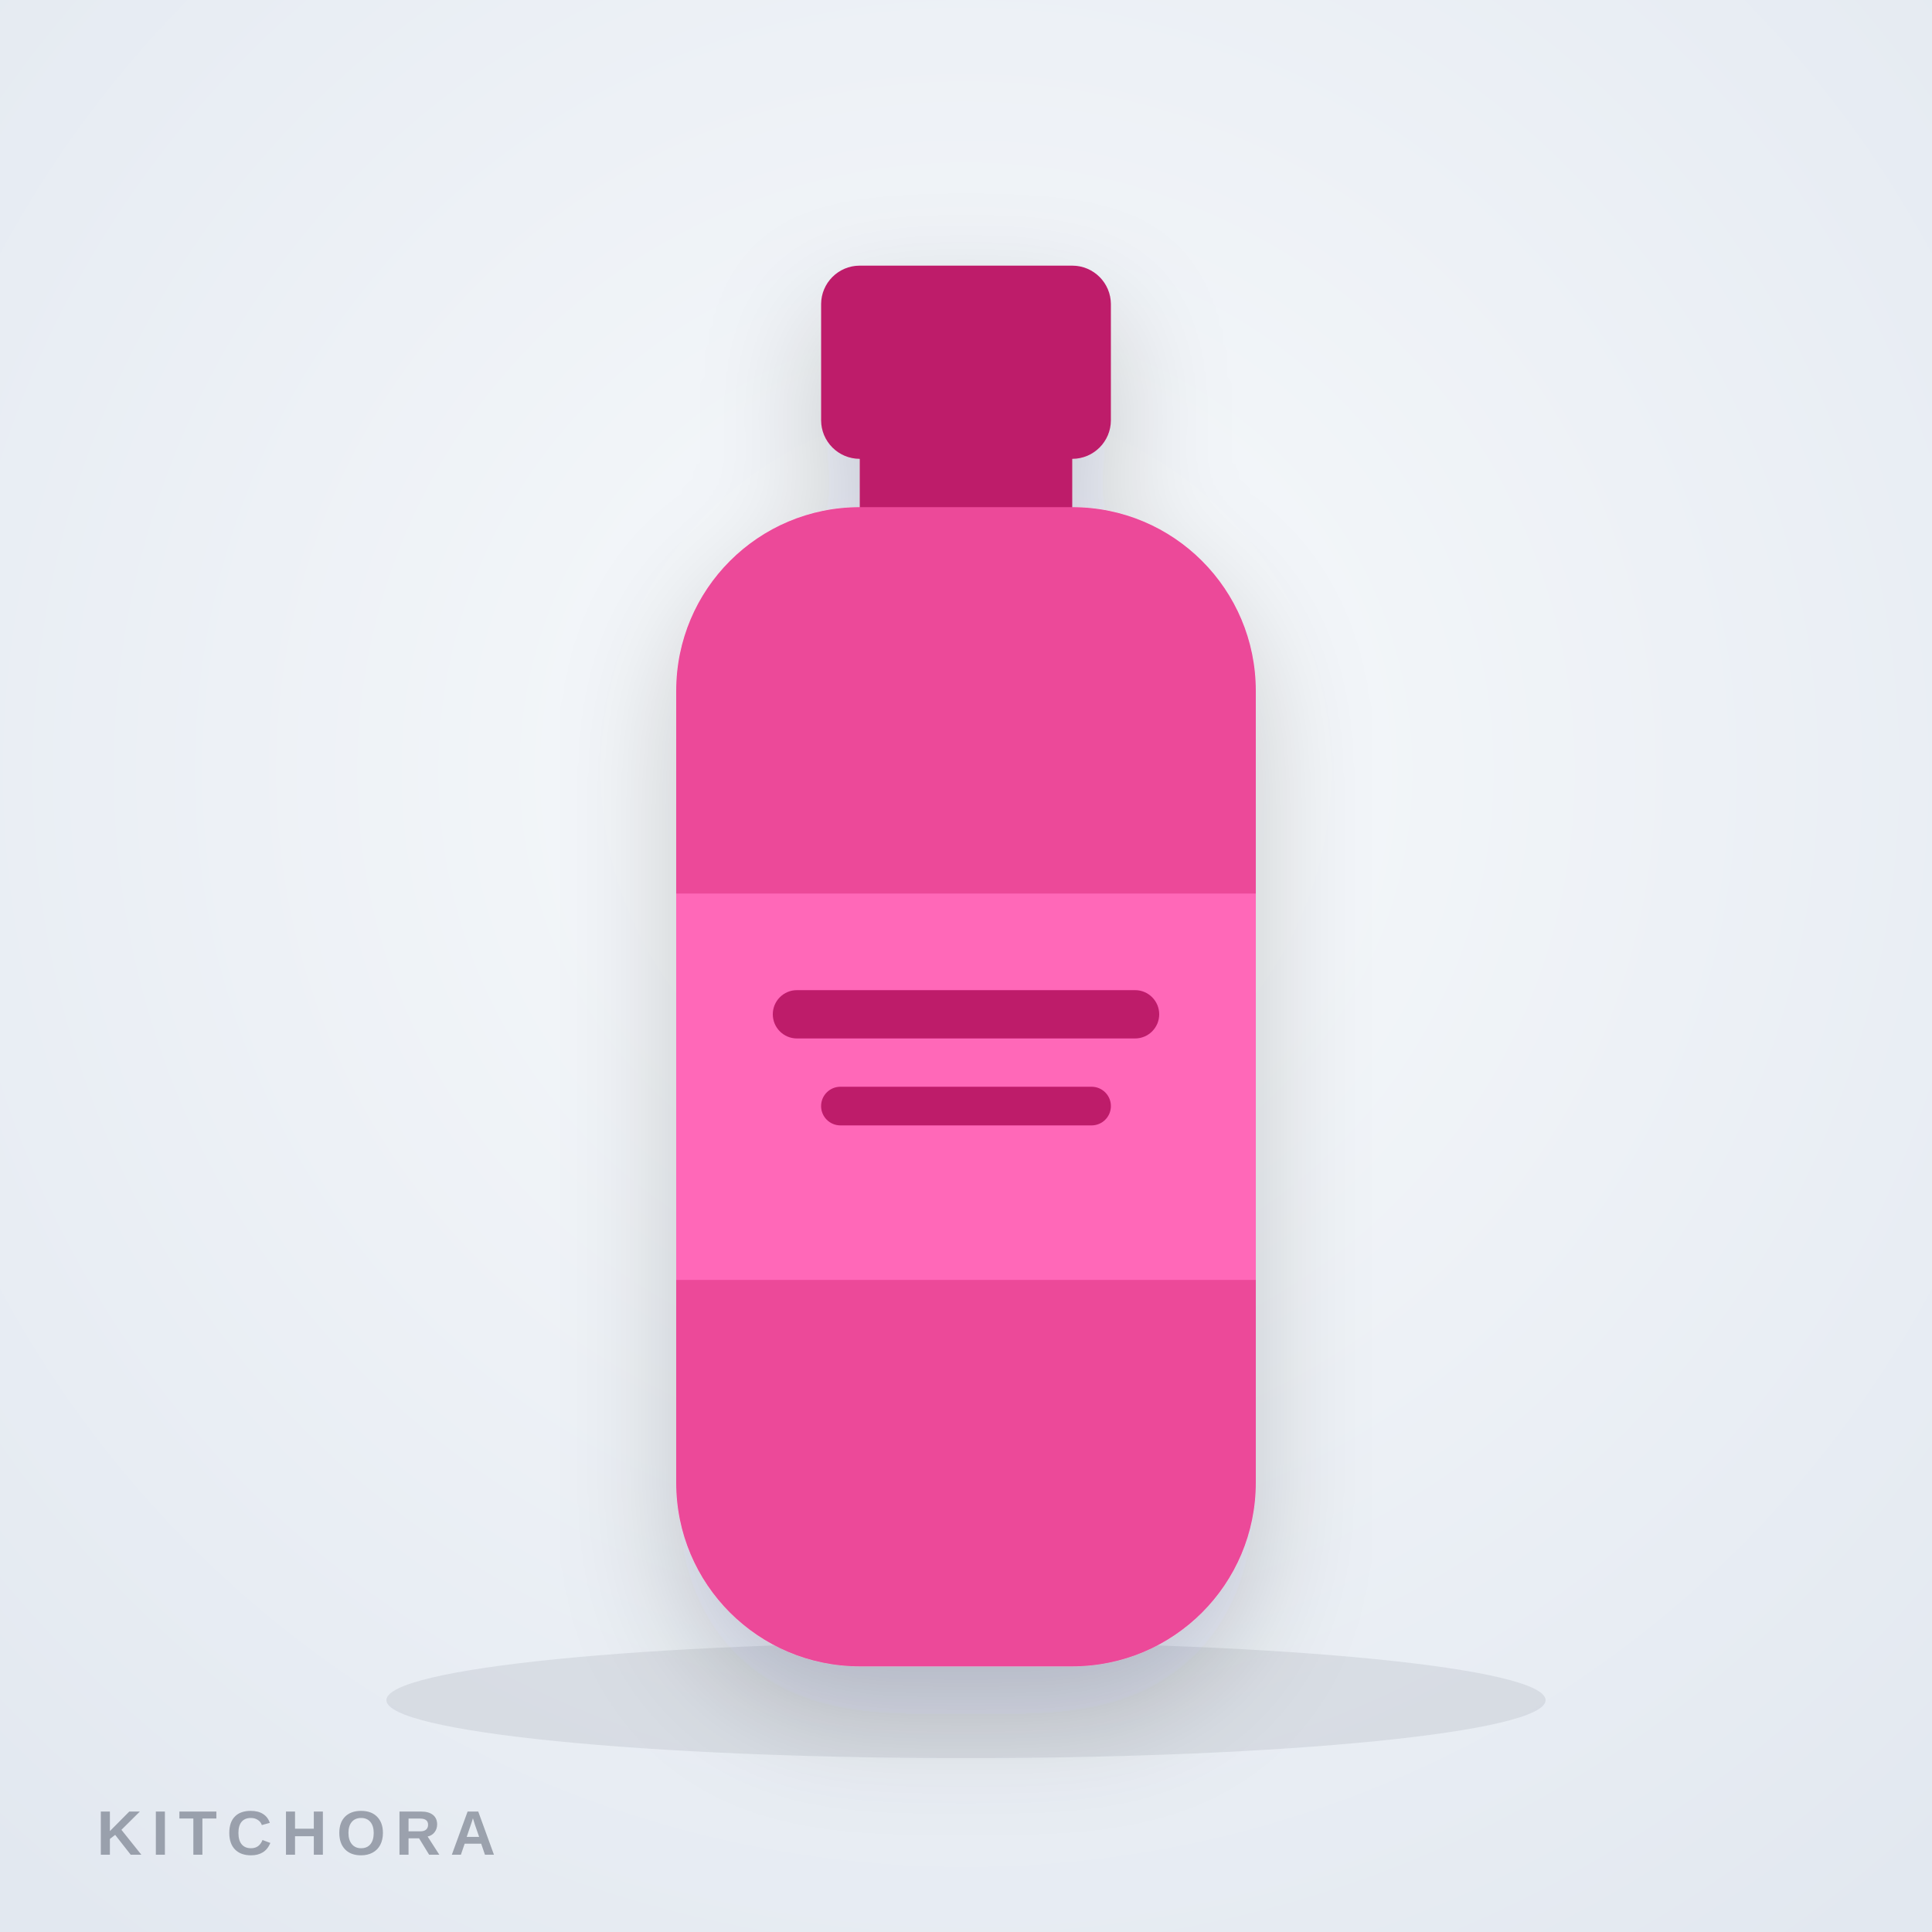
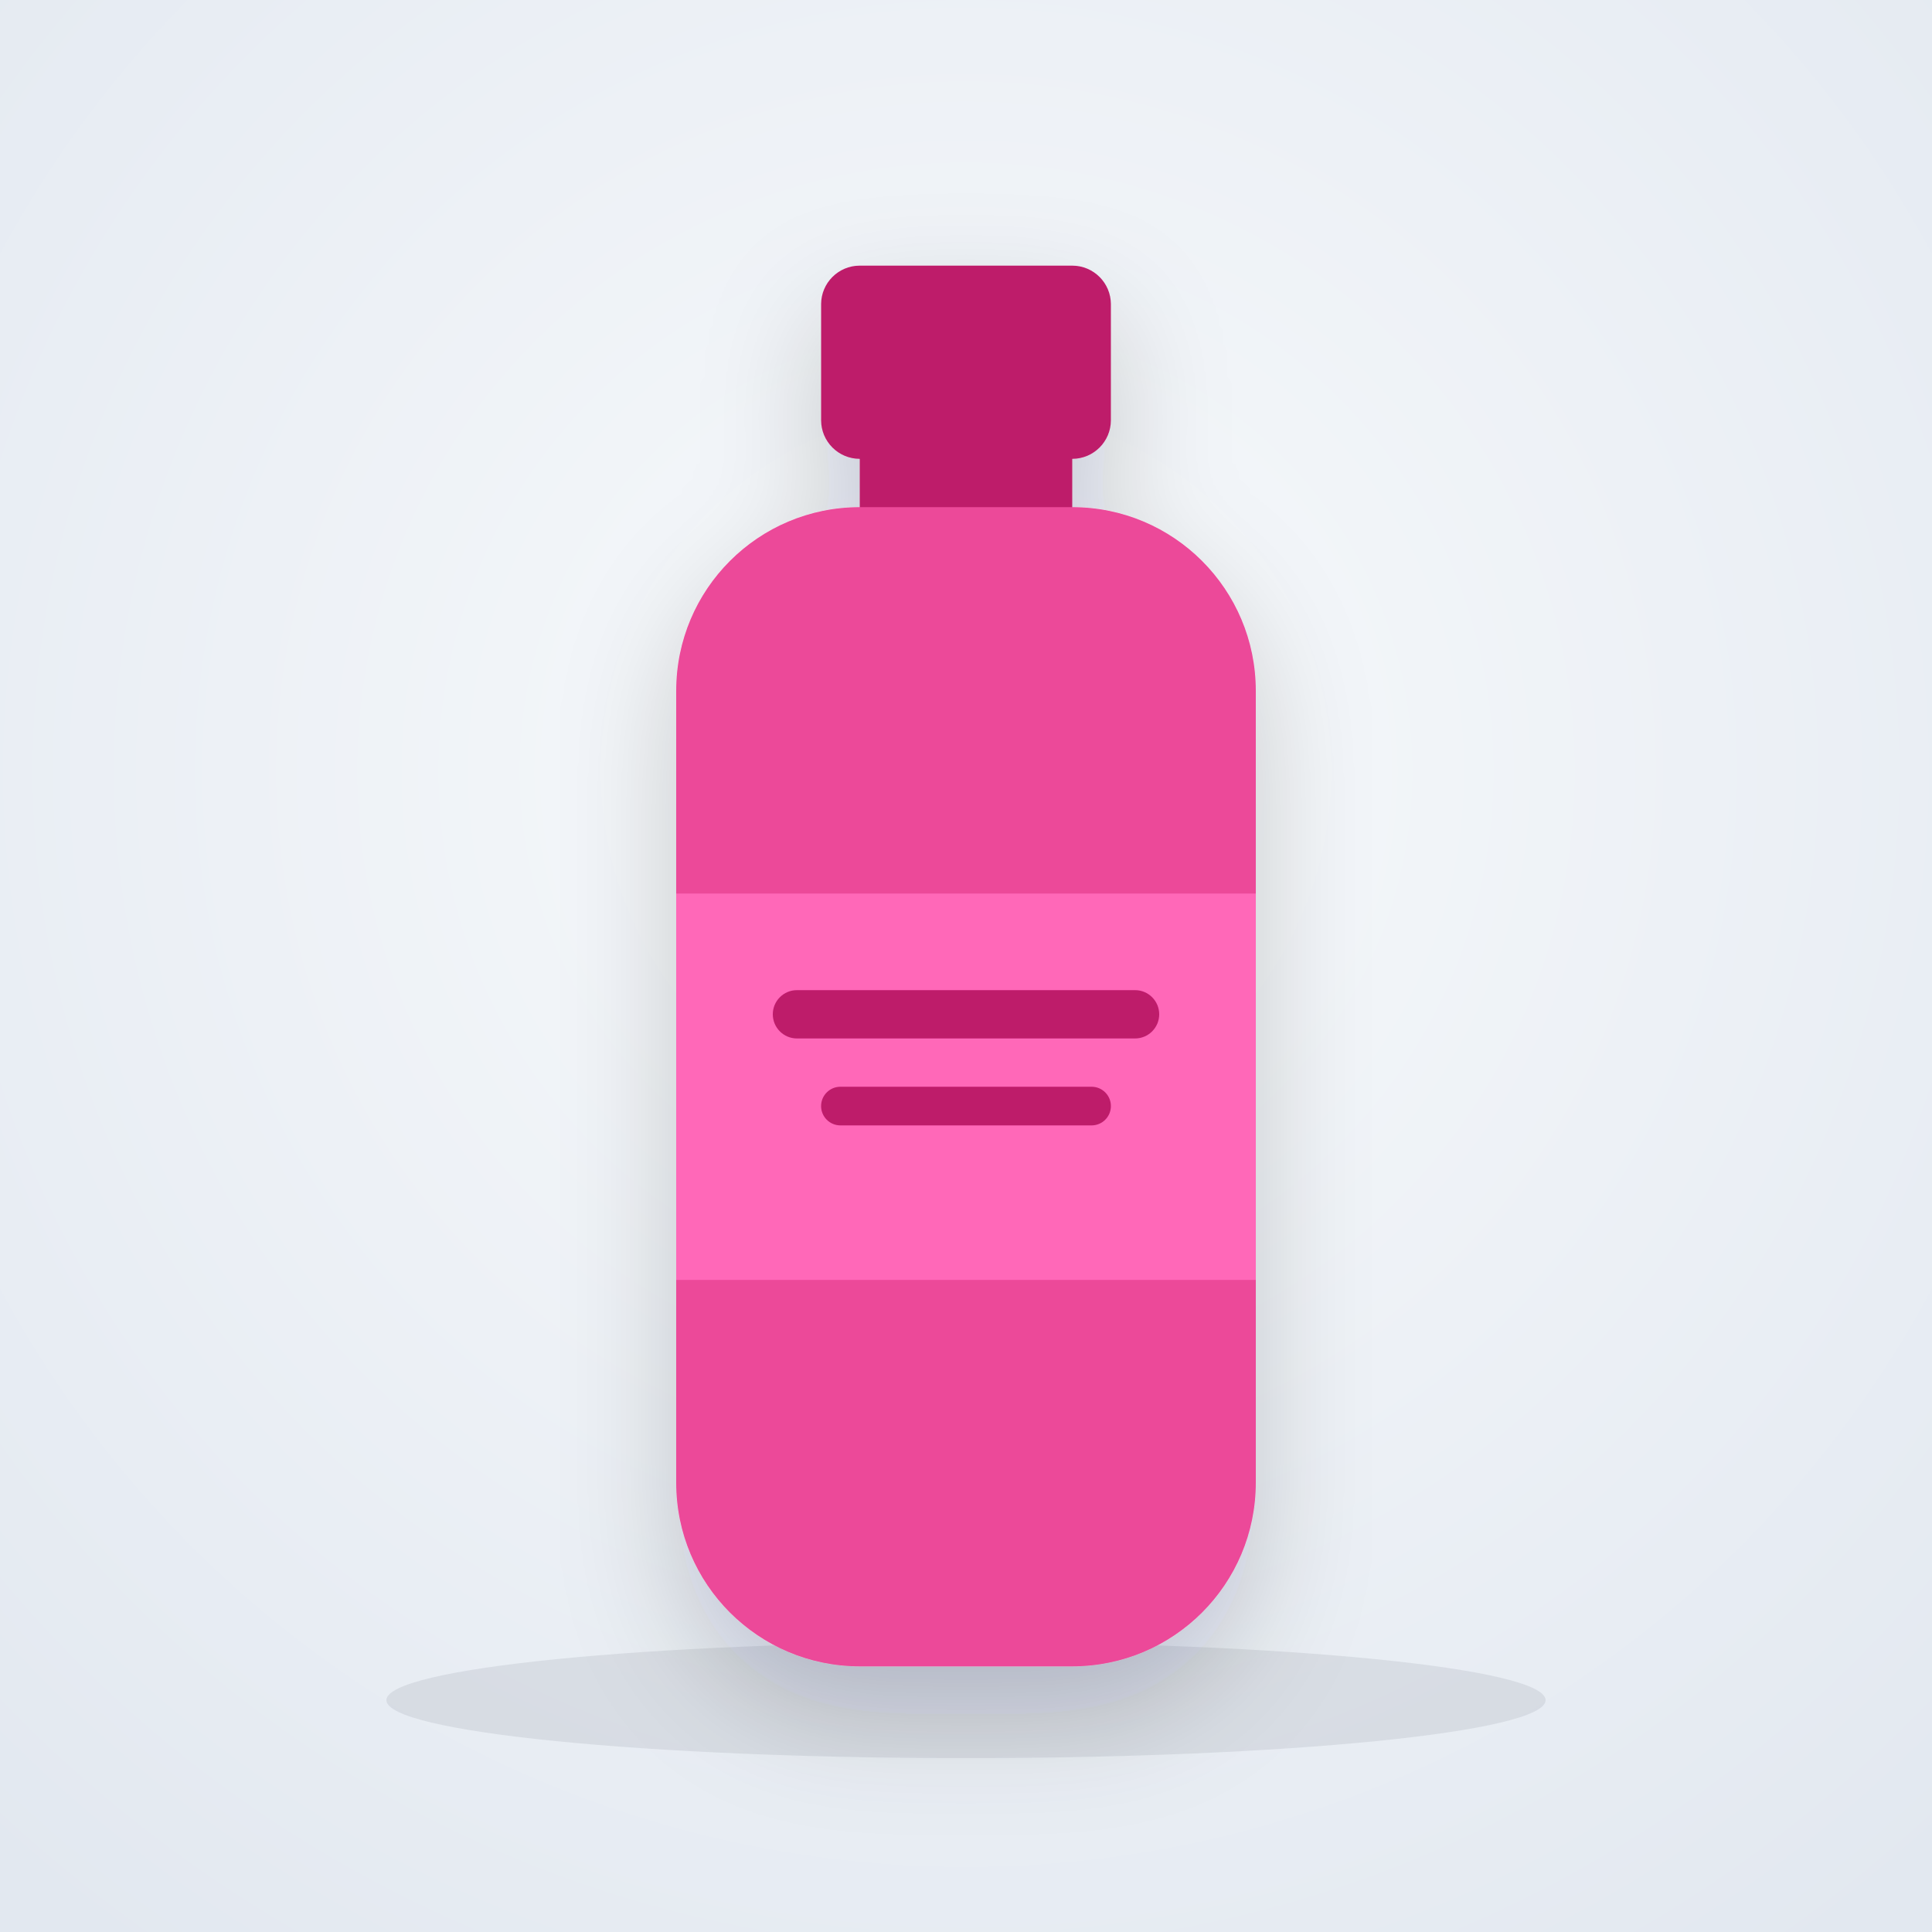
<svg xmlns="http://www.w3.org/2000/svg" viewBox="0 0 400 400" width="800" height="800">
  <defs>
    <radialGradient id="bg" cx="50%" cy="40%" r="75%">
      <stop offset="0" stop-color="#f8fafc" />
      <stop offset="1" stop-color="#e2e8f0" />
    </radialGradient>
    <linearGradient id="screen" x1="0" y1="0" x2="1" y2="1">
      <stop offset="0" stop-color="#6366f1" />
      <stop offset=".5" stop-color="#ec4899" />
      <stop offset="1" stop-color="#f59e0b" />
    </linearGradient>
    <filter id="sh" x="-20%" y="-20%" width="140%" height="140%">
      <feDropShadow dx="0" dy="10" stdDeviation="12" flood-color="#0f172a" flood-opacity=".18" />
    </filter>
  </defs>
  <rect width="400" height="400" fill="url(#bg)" />
  <ellipse cx="200" cy="352" rx="120" ry="12" fill="#0f172a" opacity=".08" />
  <g filter="url(#sh)" transform="translate(200 200) rotate(0) scale(1) translate(-200 -200)">
    <rect x="170" y="55" width="60" height="40" rx="8" fill="#be1a6b" />
    <rect x="178" y="88" width="44" height="20" fill="#be1a6b" />
    <rect x="140" y="105" width="120" height="240" rx="38" fill="#ec4899" />
    <rect x="140" y="185" width="120" height="80" fill="#ff67b8" />
    <rect x="160" y="205" width="80" height="10" rx="5" fill="#be1a6b" />
    <rect x="170" y="225" width="60" height="8" rx="4" fill="#be1a6b" />
  </g>
-   <text x="20" y="384" font-family="Arial, sans-serif" font-size="13" font-weight="700" letter-spacing="2" fill="#0f172a" opacity=".35">KITCHORA</text>
</svg>
